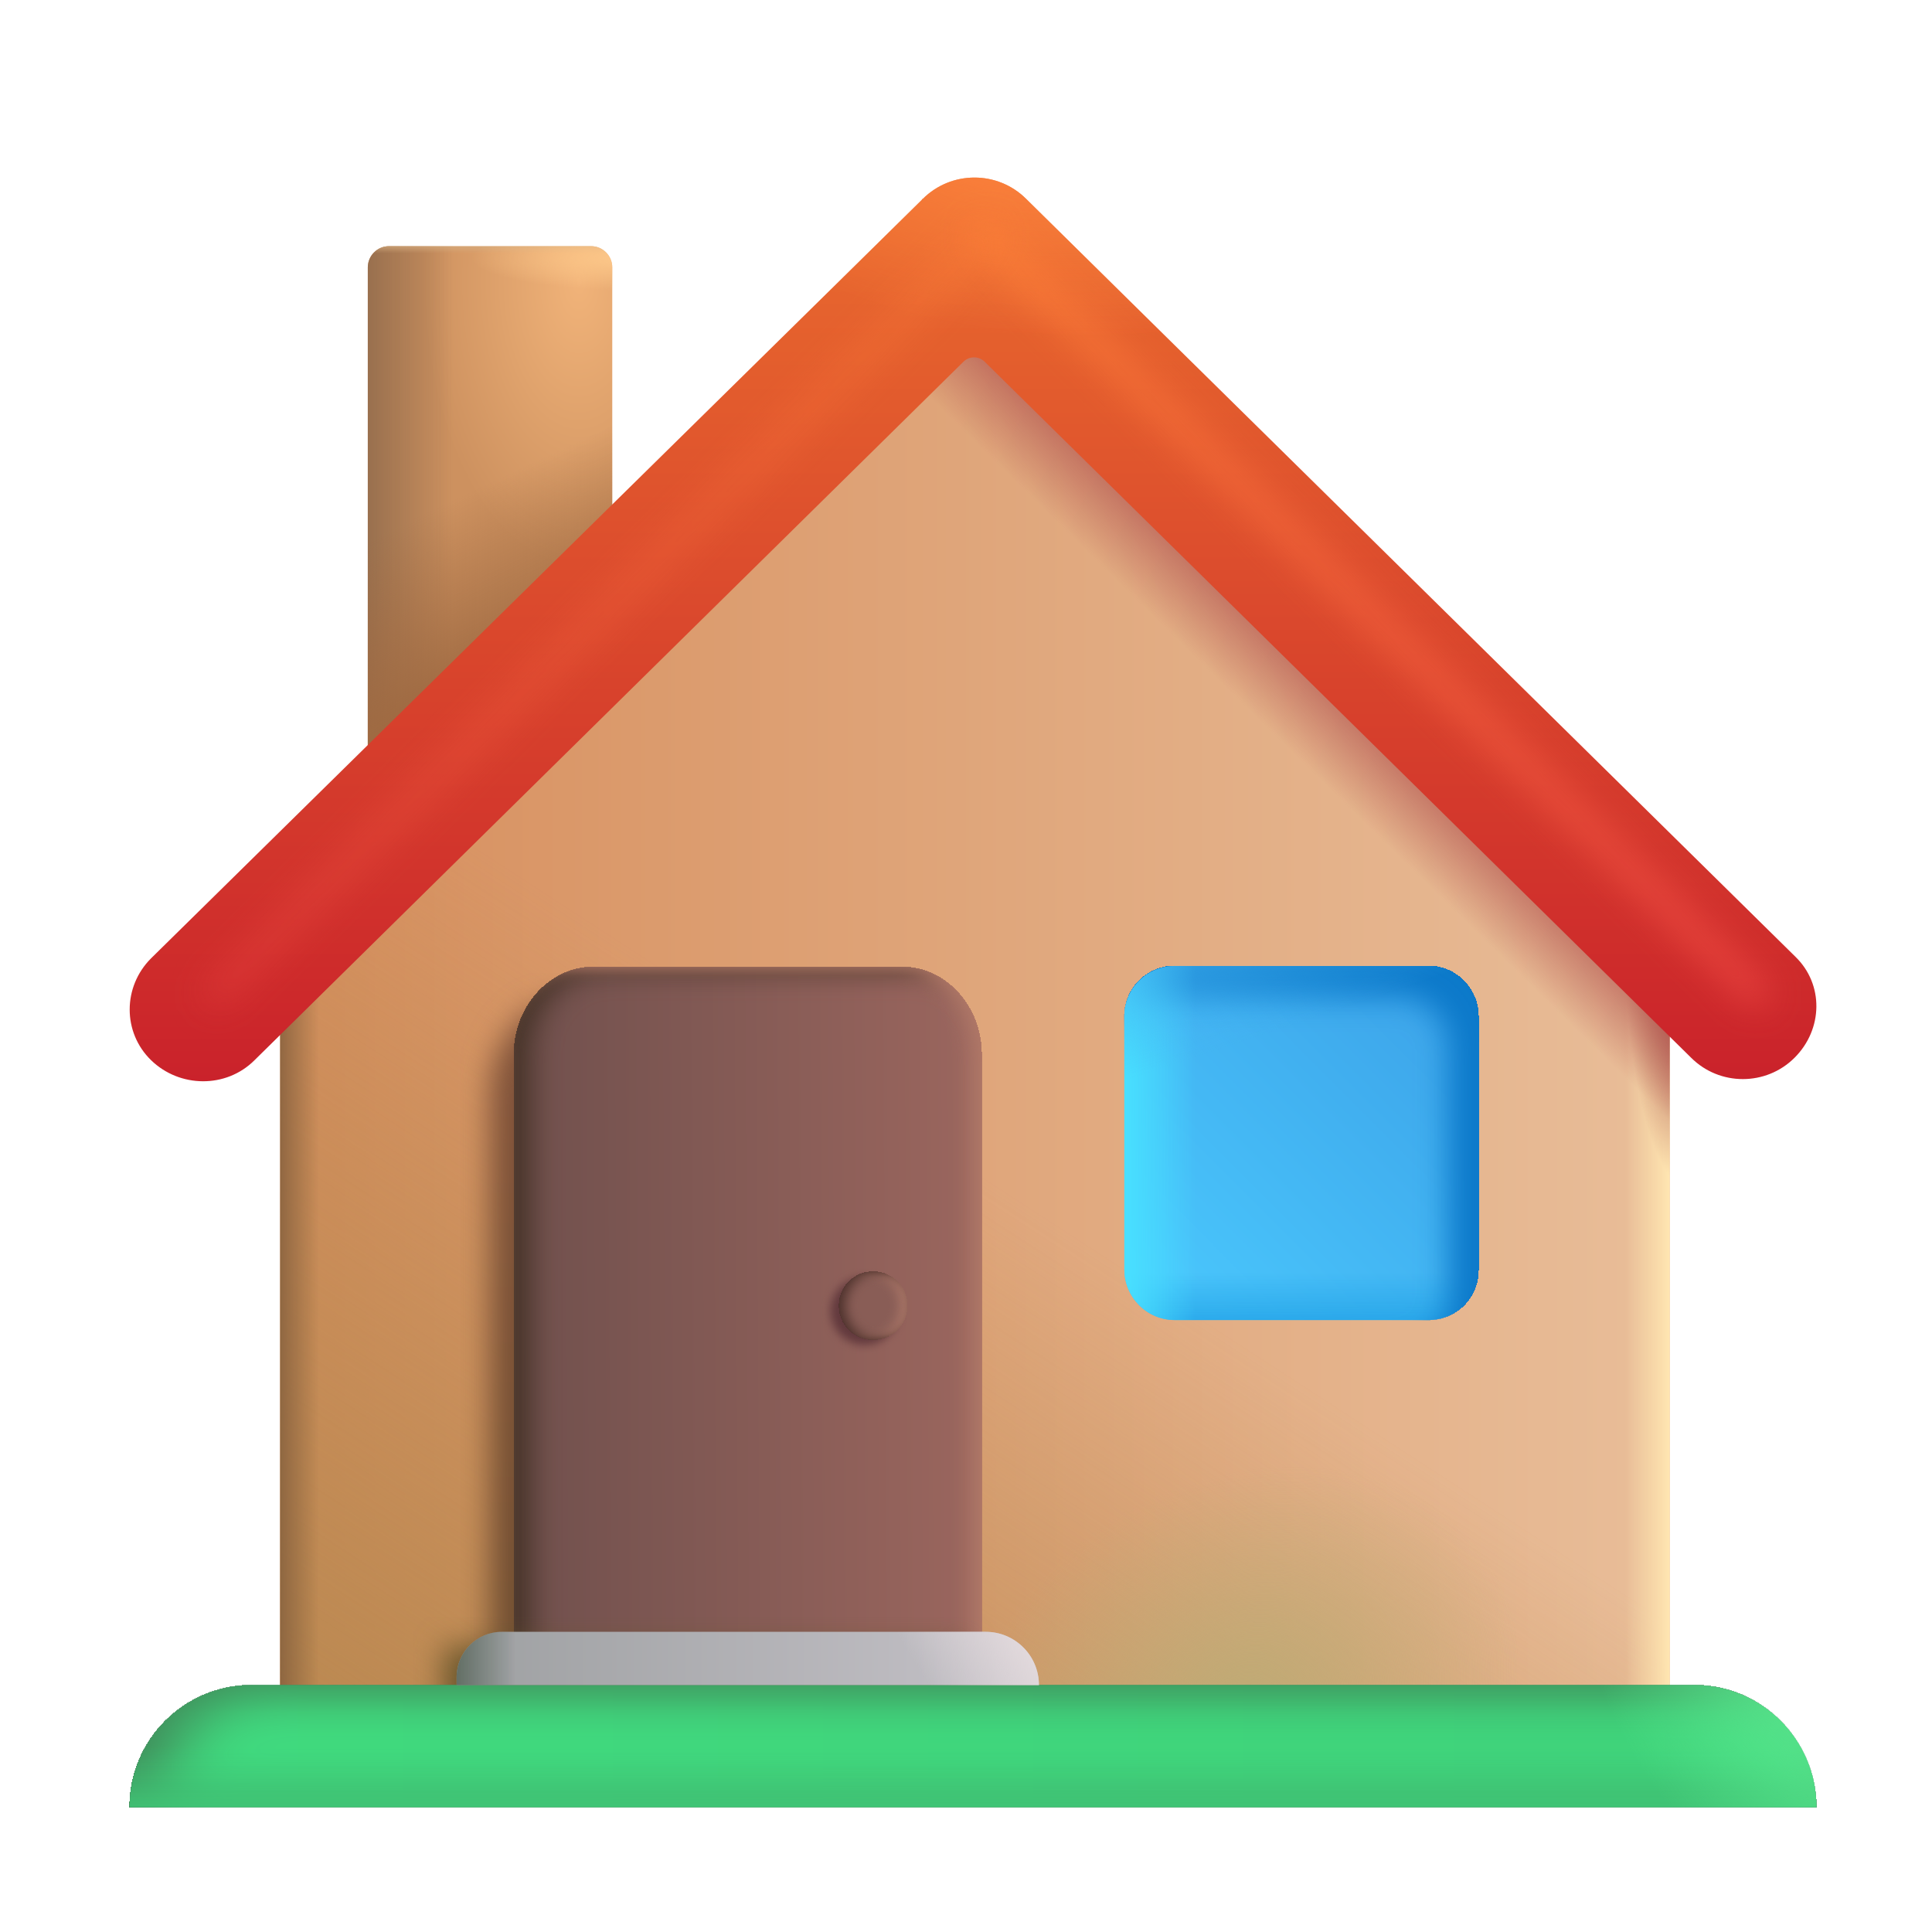
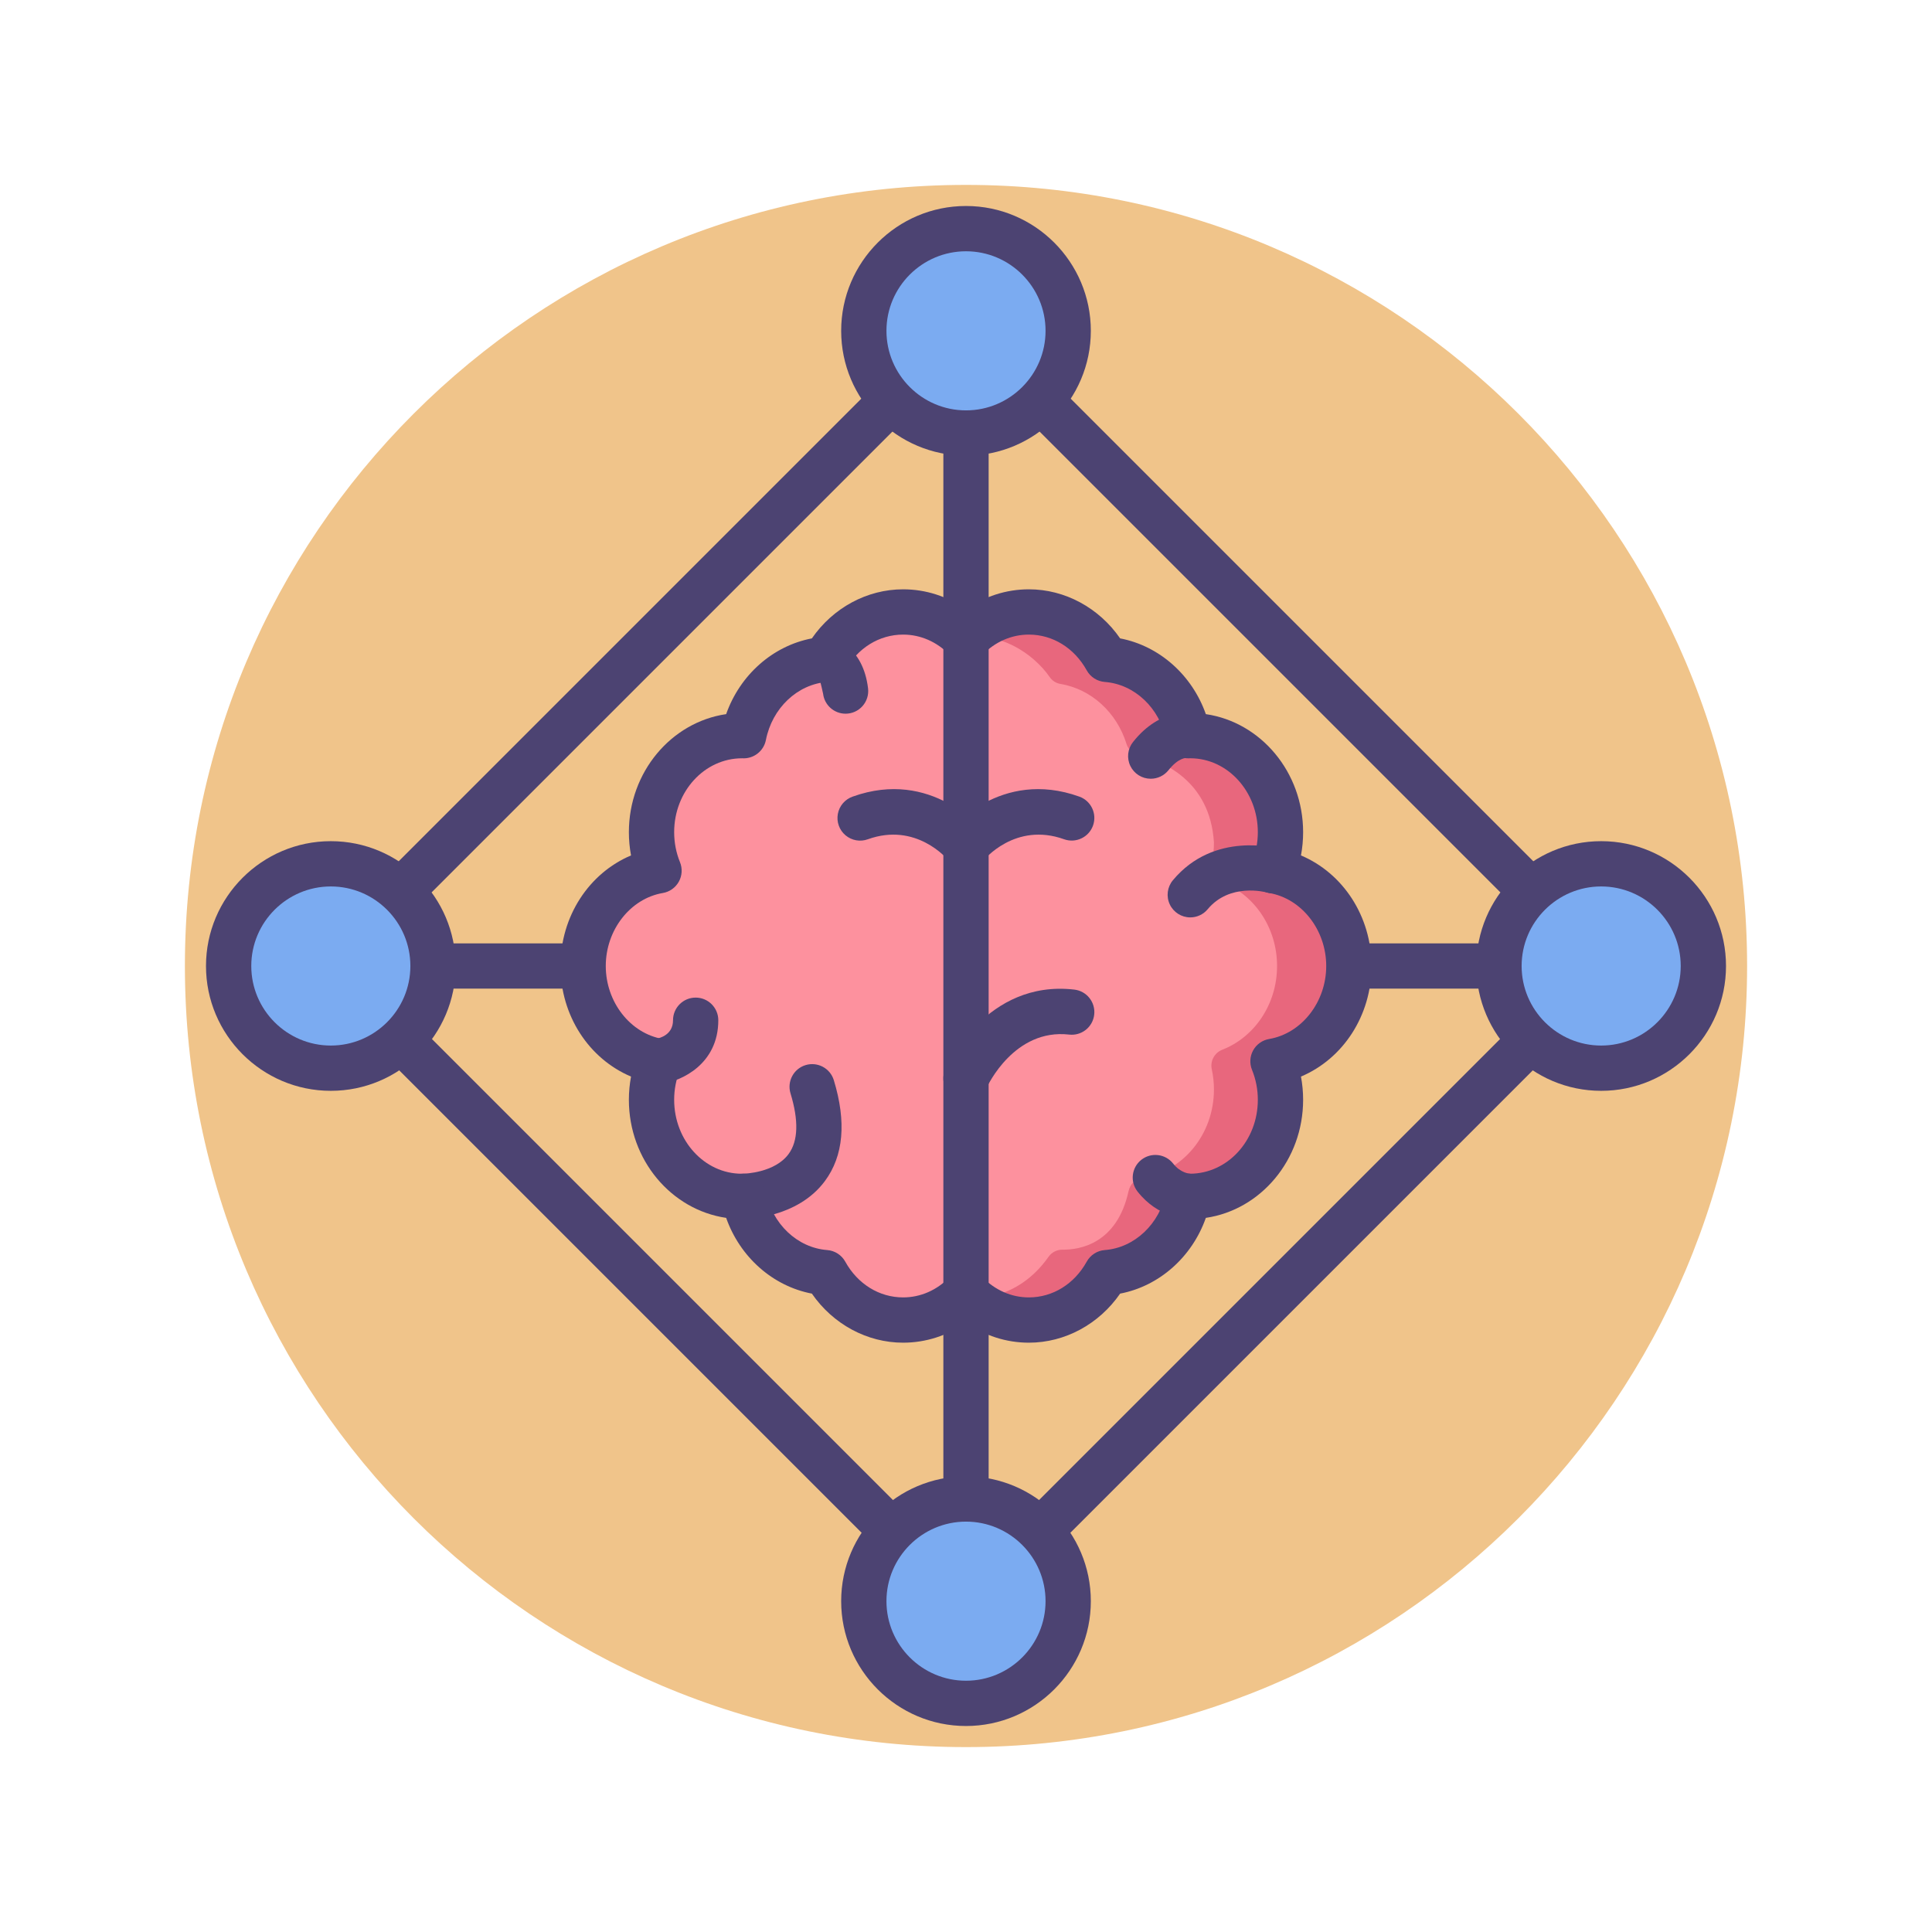
- <svg xmlns="http://www.w3.org/2000/svg" xmlns:xlink="http://www.w3.org/1999/xlink" fill="none" height="32" viewBox="0 0 32 32" width="32">
-   <filter id="a" color-interpolation-filters="sRGB" filterUnits="userSpaceOnUse" height="13.534" width="7.943" x="7.623" y="16.125">
-     <feFlood flood-opacity="0" result="BackgroundImageFix" />
-     <feBlend in="SourceGraphic" in2="BackgroundImageFix" mode="normal" result="shape" />
-     <feGaussianBlur result="effect1_foregroundBlur_18_6002" stdDeviation=".25" />
-   </filter>
-   <filter id="b" color-interpolation-filters="sRGB" filterUnits="userSpaceOnUse" height="6.364" width="6.364" x="18.123" y="16">
-     <feFlood flood-opacity="0" result="BackgroundImageFix" />
-     <feBlend in="SourceGraphic" in2="BackgroundImageFix" mode="normal" result="shape" />
-     <feColorMatrix in="SourceAlpha" result="hardAlpha" type="matrix" values="0 0 0 0 0 0 0 0 0 0 0 0 0 0 0 0 0 0 127 0" />
-     <feOffset dx="-.5" dy=".5" />
-     <feGaussianBlur stdDeviation=".25" />
-     <feComposite in2="hardAlpha" k2="-1" k3="1" operator="arithmetic" />
-     <feColorMatrix type="matrix" values="0 0 0 0 0.047 0 0 0 0 0.475 0 0 0 0 0.792 0 0 0 1 0" />
-     <feBlend in2="shape" mode="normal" result="effect1_innerShadow_18_6002" />
-   </filter>
-   <filter id="c" color-interpolation-filters="sRGB" filterUnits="userSpaceOnUse" height="11.882" width="8.193" x="8.314" y="16.016">
-     <feFlood flood-opacity="0" result="BackgroundImageFix" />
-     <feBlend in="SourceGraphic" in2="BackgroundImageFix" mode="normal" result="shape" />
-     <feColorMatrix in="SourceAlpha" result="hardAlpha" type="matrix" values="0 0 0 0 0 0 0 0 0 0 0 0 0 0 0 0 0 0 127 0" />
-     <feOffset dx=".25" />
-     <feGaussianBlur stdDeviation=".25" />
-     <feComposite in2="hardAlpha" k2="-1" k3="1" operator="arithmetic" />
-     <feColorMatrix type="matrix" values="0 0 0 0 0.255 0 0 0 0 0.188 0 0 0 0 0.141 0 0 0 1 0" />
-     <feBlend in2="shape" mode="normal" result="effect1_innerShadow_18_6002" />
-     <feColorMatrix in="SourceAlpha" result="hardAlpha" type="matrix" values="0 0 0 0 0 0 0 0 0 0 0 0 0 0 0 0 0 0 127 0" />
-     <feOffset dx="-.2" />
-     <feGaussianBlur stdDeviation=".15" />
-     <feComposite in2="hardAlpha" k2="-1" k3="1" operator="arithmetic" />
-     <feColorMatrix type="matrix" values="0 0 0 0 0.694 0 0 0 0 0.471 0 0 0 0 0.408 0 0 0 1 0" />
-     <feBlend in2="effect1_innerShadow_18_6002" mode="normal" result="effect2_innerShadow_18_6002" />
-   </filter>
-   <filter id="d" color-interpolation-filters="sRGB" filterUnits="userSpaceOnUse" height="1.415" width="1.415" x="13.61" y="21.008">
-     <feFlood flood-opacity="0" result="BackgroundImageFix" />
-     <feBlend in="SourceGraphic" in2="BackgroundImageFix" mode="normal" result="shape" />
-     <feGaussianBlur result="effect1_foregroundBlur_18_6002" stdDeviation=".075" />
-   </filter>
-   <filter id="e" color-interpolation-filters="sRGB" filterUnits="userSpaceOnUse" height="1.126" width="1.326" x="13.799" y="21.062">
-     <feFlood flood-opacity="0" result="BackgroundImageFix" />
-     <feBlend in="SourceGraphic" in2="BackgroundImageFix" mode="normal" result="shape" />
-     <feColorMatrix in="SourceAlpha" result="hardAlpha" type="matrix" values="0 0 0 0 0 0 0 0 0 0 0 0 0 0 0 0 0 0 127 0" />
-     <feOffset dx="-.1" />
-     <feGaussianBlur stdDeviation=".1" />
-     <feComposite in2="hardAlpha" k2="-1" k3="1" operator="arithmetic" />
-     <feColorMatrix type="matrix" values="0 0 0 0 0.694 0 0 0 0 0.482 0 0 0 0 0.42 0 0 0 1 0" />
-     <feBlend in2="shape" mode="normal" result="effect1_innerShadow_18_6002" />
-     <feColorMatrix in="SourceAlpha" result="hardAlpha" type="matrix" values="0 0 0 0 0 0 0 0 0 0 0 0 0 0 0 0 0 0 127 0" />
-     <feOffset dx=".1" />
-     <feGaussianBlur stdDeviation=".1" />
-     <feComposite in2="hardAlpha" k2="-1" k3="1" operator="arithmetic" />
-     <feColorMatrix type="matrix" values="0 0 0 0 0.29 0 0 0 0 0.184 0 0 0 0 0.165 0 0 0 1 0" />
-     <feBlend in2="effect1_innerShadow_18_6002" mode="normal" result="effect2_innerShadow_18_6002" />
-   </filter>
-   <filter id="f" color-interpolation-filters="sRGB" filterUnits="userSpaceOnUse" height="2.132" width="9.642" x="6.858" y="26.778">
-     <feFlood flood-opacity="0" result="BackgroundImageFix" />
-     <feBlend in="SourceGraphic" in2="BackgroundImageFix" mode="normal" result="shape" />
-     <feGaussianBlur result="effect1_foregroundBlur_18_6002" stdDeviation=".25" />
-   </filter>
-   <filter id="g" color-interpolation-filters="sRGB" filterUnits="userSpaceOnUse" height="2.022" width="28.438" x="2.148" y="27.91">
-     <feFlood flood-opacity="0" result="BackgroundImageFix" />
-     <feBlend in="SourceGraphic" in2="BackgroundImageFix" mode="normal" result="shape" />
-     <feColorMatrix in="SourceAlpha" result="hardAlpha" type="matrix" values="0 0 0 0 0 0 0 0 0 0 0 0 0 0 0 0 0 0 127 0" />
-     <feOffset dx=".5" />
-     <feGaussianBlur stdDeviation=".5" />
-     <feComposite in2="hardAlpha" k2="-1" k3="1" operator="arithmetic" />
-     <feColorMatrix type="matrix" values="0 0 0 0 0.251 0 0 0 0 0.545 0 0 0 0 0.353 0 0 0 1 0" />
-     <feBlend in2="shape" mode="normal" result="effect1_innerShadow_18_6002" />
-   </filter>
-   <filter id="h" color-interpolation-filters="sRGB" filterUnits="userSpaceOnUse" height="14.08" width="14.276" x="15.588" y="3.147">
-     <feFlood flood-opacity="0" result="BackgroundImageFix" />
-     <feBlend in="SourceGraphic" in2="BackgroundImageFix" mode="normal" result="shape" />
-     <feGaussianBlur result="effect1_foregroundBlur_18_6002" stdDeviation=".3" />
-   </filter>
-   <filter id="i" color-interpolation-filters="sRGB" filterUnits="userSpaceOnUse" height="14.08" width="14.276" x="2.812" y="3.147">
-     <feFlood flood-opacity="0" result="BackgroundImageFix" />
-     <feBlend in="SourceGraphic" in2="BackgroundImageFix" mode="normal" result="shape" />
-     <feGaussianBlur result="effect1_foregroundBlur_18_6002" stdDeviation=".3" />
-   </filter>
-   <radialGradient id="j" cx="0" cy="0" gradientTransform="matrix(0 4.73002 -2.5818 0 9.59305 4.67442)" gradientUnits="userSpaceOnUse" r="1">
-     <stop offset="0" stop-color="#f1b379" />
-     <stop offset="1" stop-color="#cd915f" />
-   </radialGradient>
-   <linearGradient id="k" gradientUnits="userSpaceOnUse" x1="5.812" x2="7.506" y1="8.193" y2="8.193">
-     <stop offset="0" stop-color="#8e694b" />
-     <stop offset="1" stop-color="#8e694b" stop-opacity="0" />
-   </linearGradient>
-   <linearGradient id="l" gradientUnits="userSpaceOnUse" x1="9.625" x2="8.367" y1="10.562" y2="7.882">
-     <stop offset="0" stop-color="#9f6a42" />
-     <stop offset="1" stop-color="#9f6a42" stop-opacity="0" />
-   </linearGradient>
-   <linearGradient id="m" gradientUnits="userSpaceOnUse" x1="8.116" x2="8.116" y1="4.02" y2="4.194">
-     <stop offset="0" stop-color="#d5ad80" />
-     <stop offset="1" stop-color="#d5ad80" stop-opacity="0" />
-   </linearGradient>
-   <radialGradient id="n" cx="0" cy="0" gradientTransform="matrix(-2.80503 0 0 -.548434 10.6154 4.26905)" gradientUnits="userSpaceOnUse" r="1">
-     <stop offset="0" stop-color="#ffcb8c" />
-     <stop offset="1" stop-color="#ffcb8c" stop-opacity="0" />
-   </radialGradient>
-   <linearGradient id="o" gradientUnits="userSpaceOnUse" x1="5.478" x2="27.021" y1="20.777" y2="20.777">
-     <stop offset="0" stop-color="#d7905f" />
-     <stop offset="1" stop-color="#e8bc97" />
-   </linearGradient>
-   <linearGradient id="p" gradientUnits="userSpaceOnUse" x1="6.083" x2="13.791" y1="29.721" y2="17.855">
-     <stop offset="0" stop-color="#ba8951" />
-     <stop offset="1" stop-color="#ba8951" stop-opacity="0" />
-   </linearGradient>
-   <radialGradient id="q" cx="0" cy="0" gradientTransform="matrix(-1.849181 -3.363092 4.220928 -2.320859 20.5636 28.3793)" gradientUnits="userSpaceOnUse" r="1">
-     <stop offset="0" stop-color="#beab75" />
-     <stop offset="1" stop-color="#beab75" stop-opacity="0" />
-   </radialGradient>
-   <linearGradient id="r" gradientUnits="userSpaceOnUse" x1="27.656" x2="26.917" y1="24.076" y2="24.076">
-     <stop offset="0" stop-color="#ffe6b1" />
-     <stop offset="1" stop-color="#ffe6b1" stop-opacity="0" />
-   </linearGradient>
-   <radialGradient id="s" cx="0" cy="0" gradientTransform="matrix(0 4.71709 -1.06597 0 27.9282 14.916)" gradientUnits="userSpaceOnUse" r="1">
-     <stop offset=".35" stop-color="#9e413e" />
-     <stop offset="1" stop-color="#9e413e" stop-opacity="0" />
-   </radialGradient>
-   <linearGradient id="t" gradientUnits="userSpaceOnUse" x1="20.226" x2="19.077" y1="9.005" y2="10.18">
-     <stop offset="0" stop-color="#b55852" />
-     <stop offset="1" stop-color="#b55852" stop-opacity="0" />
-   </linearGradient>
-   <linearGradient id="u" gradientUnits="userSpaceOnUse" x1="4.499" x2="5.285" y1="26.385" y2="26.385">
-     <stop offset="0" stop-color="#845f3d" />
-     <stop offset="1" stop-color="#845f3d" stop-opacity="0" />
-   </linearGradient>
-   <linearGradient id="v" gradientUnits="userSpaceOnUse" x1="11.595" x2="11.595" y1="16.625" y2="29.159">
-     <stop offset="0" stop-color="#805139" />
-     <stop offset="1" stop-color="#6d4d2f" />
-   </linearGradient>
-   <linearGradient id="w" gradientUnits="userSpaceOnUse" x1="18.623" x2="24.951" y1="22.308" y2="16">
-     <stop offset="0" stop-color="#4cccff" />
-     <stop offset="1" stop-color="#3a9ee6" />
-   </linearGradient>
-   <linearGradient id="x" gradientUnits="userSpaceOnUse" x1="21.555" x2="21.555" y1="22.232" y2="21.078">
-     <stop offset="0" stop-color="#1e9fe4" />
-     <stop offset="1" stop-color="#1e9fe4" stop-opacity="0" />
-   </linearGradient>
-   <linearGradient id="y" gradientUnits="userSpaceOnUse" x1="18.623" x2="19.801" y1="20.374" y2="20.374">
-     <stop offset="0" stop-color="#48e0ff" />
-     <stop offset="1" stop-color="#48e0ff" stop-opacity="0" />
-   </linearGradient>
-   <linearGradient id="z" gradientUnits="userSpaceOnUse" x1="19.51" x2="20.299" y1="14.974" y2="17.341">
-     <stop offset="0" stop-color="#43b3f2" />
-     <stop offset="1" stop-color="#43b3f2" stop-opacity="0" />
-   </linearGradient>
-   <linearGradient id="A" gradientUnits="userSpaceOnUse" x1="8.514" x2="16.257" y1="23.468" y2="23.423">
-     <stop offset="0" stop-color="#70504d" />
-     <stop offset="1" stop-color="#9b665e" />
-   </linearGradient>
-   <linearGradient id="B" gradientUnits="userSpaceOnUse" x1="16.117" x2="16.117" y1="2.941" y2="17.91">
-     <stop offset="0" stop-color="#ea6d2e" />
-     <stop offset="1" stop-color="#ca222b" />
-   </linearGradient>
-   <radialGradient id="C" cx="0" cy="0" gradientTransform="matrix(-.4597524 3.575856 -6.673746 -.8580522 16.9565 1.93029)" gradientUnits="userSpaceOnUse" r="1">
-     <stop offset="0" stop-color="#ff853f" />
-     <stop offset="1" stop-color="#ff853f" stop-opacity="0" />
-   </radialGradient>
-   <linearGradient id="D" gradientUnits="userSpaceOnUse" x1="29.312" x2="1.438" y1="29.932" y2="29.932">
-     <stop offset="0" stop-color="#3fd47b" />
-     <stop offset="1" stop-color="#40dc7f" />
-   </linearGradient>
-   <linearGradient id="E" gradientUnits="userSpaceOnUse" x1="16.117" x2="16.117" y1="30.468" y2="28.921">
-     <stop offset=".107" stop-color="#3fd17b" />
-     <stop offset="1" stop-color="#3fd17b" stop-opacity="0" />
-   </linearGradient>
-   <radialGradient id="F" cx="0" cy="0" gradientTransform="matrix(-2.815714 1.818292 -2.981555 -4.617082 30.0858 27.6187)" gradientUnits="userSpaceOnUse" r="1">
-     <stop offset="0" stop-color="#5cee92" />
-     <stop offset="1" stop-color="#5cee92" stop-opacity="0" />
-   </radialGradient>
-   <linearGradient id="G" gradientUnits="userSpaceOnUse" x1="7.823" x2="16.856" y1="27.91" y2="27.91">
-     <stop offset="0" stop-color="#9fa1a3" />
-     <stop offset="1" stop-color="#c4c1c7" />
-   </linearGradient>
-   <linearGradient id="H" gradientUnits="userSpaceOnUse" x1="7.401" x2="8.551" y1="27.91" y2="27.91">
-     <stop offset="0" stop-color="#59675c" />
-     <stop offset="1" stop-color="#59675c" stop-opacity="0" />
-   </linearGradient>
-   <linearGradient id="I" gradientUnits="userSpaceOnUse" x1="17.208" x2="15.696" y1="27.469" y2="28.409">
-     <stop offset="0" stop-color="#e3dadd" />
-     <stop offset="1" stop-color="#e3dadd" stop-opacity="0" />
-   </linearGradient>
-   <linearGradient id="J">
-     <stop offset="0" stop-color="#ff8337" />
-     <stop offset="1" stop-color="#f24747" />
-   </linearGradient>
-   <linearGradient id="K" gradientUnits="userSpaceOnUse" x1="15.946" x2="29.65" xlink:href="#J" y1="3.702" y2="17.81" />
-   <linearGradient id="L" gradientUnits="userSpaceOnUse" x1="16.731" x2="3.027" xlink:href="#J" y1="3.702" y2="17.81" />
-   <path d="m6.092 4.428c0-.193.157-.35.35-.35h3.349c.193 0 .35.157.35.35v10.303h-4.049z" fill="url(#j)" />
-   <path d="m6.092 4.428c0-.193.157-.35.35-.35h3.349c.193 0 .35.157.35.35v10.303h-4.049z" fill="url(#k)" />
-   <path d="m6.092 4.428c0-.193.157-.35.35-.35h3.349c.193 0 .35.157.35.35v10.303h-4.049z" fill="url(#l)" />
-   <path d="m6.092 4.428c0-.193.157-.35.35-.35h3.349c.193 0 .35.157.35.35v10.303h-4.049z" fill="url(#m)" />
-   <path d="m6.092 4.428c0-.193.157-.35.35-.35h3.349c.193 0 .35.157.35.35v10.303h-4.049z" fill="url(#n)" />
-   <path d="m27.656 29.159h-23.016v-13.441l11.508-10.753 11.508 10.753z" fill="url(#o)" />
-   <path d="m27.656 29.159h-23.016v-13.441l11.508-10.753 11.508 10.753z" fill="url(#p)" />
-   <path d="m27.656 29.159h-23.016v-13.441l11.508-10.753 11.508 10.753z" fill="url(#q)" />
-   <path d="m27.656 29.159h-23.016v-13.441l11.508-10.753 11.508 10.753z" fill="url(#r)" />
-   <path d="m27.656 29.159h-23.016v-13.441l11.508-10.753 11.508 10.753z" fill="url(#s)" />
-   <path d="m27.656 29.159h-23.016v-13.441l11.508-10.753 11.508 10.753z" fill="url(#t)" />
-   <path d="m27.656 29.159h-23.016v-13.441l11.508-10.753 11.508 10.753z" fill="url(#u)" />
-   <g filter="url(#a)">
-     <path d="m15.066 29.159h-6.943v-11.007c0-.839.532-1.528 1.18-1.528h4.582c.648 0 1.18.689 1.18 1.528z" fill="url(#v)" />
+ <svg xmlns="http://www.w3.org/2000/svg" version="1.1" id="Icon_Set" x="0" y="0" viewBox="0 0 256 256" style="enable-background:new 0 0 256 256" xml:space="preserve">
+   <style>.st0{fill:#4c4372}.st6{fill:#7babf1}</style>
+   <circle cx="128" cy="128" r="103.5" style="fill:#f0c48a" />
+   <path class="st0" d="M198.623 131H57.377a3 3 0 1 1 0-6h141.246a3 3 0 1 1 0 6z" />
+   <path class="st0" d="M128 201.623a3 3 0 0 1-3-3V57.377a3 3 0 1 1 6 0v141.246a3 3 0 0 1-3 3z" />
+   <path class="st0" d="M128 215.688a2.99 2.99 0 0 1-2.121-.879l-84.747-84.747a2.998 2.998 0 0 1 0-4.242l84.747-84.747a2.998 2.998 0 0 1 4.242 0l84.747 84.747a2.998 2.998 0 0 1 0 4.242l-84.747 84.747a2.99 2.99 0 0 1-2.121.879zM47.495 127.94 128 208.445l80.505-80.505L128 47.436 47.495 127.94z" />
+   <circle class="st6" cx="43.836" cy="128" r="13.541" />
+   <circle class="st6" cx="212.164" cy="128" r="13.541" />
+   <circle class="st6" cx="128" cy="43.836" r="13.541" />
+   <circle class="st6" cx="128" cy="212.164" r="13.541" />
+   <path class="st0" d="M43.836 144.541c-9.121 0-16.541-7.42-16.541-16.541s7.42-16.541 16.541-16.541 16.541 7.42 16.541 16.541-7.42 16.541-16.541 16.541zm0-27.082c-5.813 0-10.541 4.729-10.541 10.541s4.729 10.541 10.541 10.541S54.377 133.813 54.377 128s-4.729-10.541-10.541-10.541zM212.164 144.541c-9.121 0-16.541-7.42-16.541-16.541s7.42-16.541 16.541-16.541 16.541 7.42 16.541 16.541-7.42 16.541-16.541 16.541zm0-27.082c-5.813 0-10.541 4.729-10.541 10.541s4.729 10.541 10.541 10.541 10.541-4.729 10.541-10.541-4.728-10.541-10.541-10.541zM128 60.377c-9.121 0-16.541-7.42-16.541-16.541s7.42-16.541 16.541-16.541 16.541 7.42 16.541 16.541-7.42 16.541-16.541 16.541zm0-27.082c-5.813 0-10.541 4.729-10.541 10.541S122.188 54.377 128 54.377s10.541-4.729 10.541-10.541S133.813 33.295 128 33.295zM128 228.705c-9.121 0-16.541-7.42-16.541-16.541s7.42-16.541 16.541-16.541 16.541 7.42 16.541 16.541-7.42 16.541-16.541 16.541zm0-27.082c-5.813 0-10.541 4.729-10.541 10.541s4.729 10.541 10.541 10.541 10.541-4.729 10.541-10.541-4.728-10.541-10.541-10.541z" />
+   <path d="M178.732 128c0-6.373-4.355-11.656-10.055-12.629.637-1.564.992-3.289.992-5.104 0-7.065-5.352-12.792-11.953-12.792-.087 0-.172.005-.258.007-1.081-5.505-5.47-9.703-10.838-10.111-2.081-3.761-5.909-6.284-10.29-6.284-3.241 0-6.178 1.382-8.331 3.623-2.153-2.241-5.091-3.623-8.331-3.623-4.381 0-8.209 2.523-10.29 6.284-5.369.408-9.757 4.606-10.838 10.111-.086-.002-.172-.007-.258-.007-6.602 0-11.953 5.727-11.953 12.792 0 1.814.355 3.539.992 5.104-5.699.973-10.055 6.256-10.055 12.629s4.355 11.656 10.055 12.629a13.508 13.508 0 0 0-.992 5.104c0 7.065 5.352 12.792 11.953 12.792.086 0 .172-.005.258-.007 1.081 5.505 5.469 9.703 10.838 10.111 2.081 3.761 5.909 6.284 10.29 6.284 3.24 0 6.178-1.382 8.331-3.623 2.153 2.241 5.09 3.623 8.331 3.623 4.381 0 8.209-2.523 10.29-6.284 5.368-.408 9.757-4.606 10.838-10.111.086.002.171.007.258.007 6.602 0 11.953-5.727 11.953-12.792 0-1.814-.355-3.539-.992-5.104 5.7-.973 10.055-6.256 10.055-12.629z" style="fill:#fd919e" />
+   <path d="M138.923 166.551a2.227 2.227 0 0 1 1.848-.962c2.29.026 7.231-.762 8.768-7.753.198-.904.89-1.645 1.806-1.78 5.371-.793 9.509-5.726 9.509-11.692 0-.918-.099-1.811-.284-2.668a2.266 2.266 0 0 1 1.398-2.605c4.23-1.651 7.249-5.992 7.249-11.09s-3.02-9.438-7.249-11.09a2.264 2.264 0 0 1-1.398-2.605c.186-.857.284-1.75.284-2.668-.514-8.397-7.101-10.874-9.96-11.557a2.249 2.249 0 0 1-1.631-1.523c-1.285-4.14-4.654-7.26-8.776-7.939a2.142 2.142 0 0 1-1.402-.913c-2.208-3.194-6.894-6.174-11.083-4.994 2.153-2.241 5.09-3.623 8.331-3.623 4.381 0 8.209 2.523 10.29 6.284 5.368.408 9.757 4.606 10.838 10.111.086-.002.171-.007.258-.007 6.602 0 11.953 5.727 11.953 12.791 0 1.815-.355 3.54-.992 5.104 5.699.973 10.055 6.256 10.055 12.629s-4.355 11.656-10.055 12.629c.637 1.564.992 3.289.992 5.104 0 7.064-5.352 12.791-11.953 12.791-.087 0-.172-.005-.258-.007-1.081 5.505-5.47 9.703-10.838 10.111-2.081 3.761-5.909 6.284-10.29 6.284-2.872 0-5.502-1.089-7.564-2.896-.001.001 5.949.522 10.154-5.466z" style="fill:#e8677d" />
+   <path class="st0" d="M128 174.29a3 3 0 0 1-3-3V84.71a3 3 0 1 1 6 0v86.58a3 3 0 0 1-3 3zM87.318 143.629a3 3 0 0 1-.459-5.964c.703-.124 2.32-.612 2.32-2.478a3 3 0 1 1 6 0c0 5.804-4.859 8.039-7.429 8.41a2.865 2.865 0 0 1-.432.032zM112.04 94.569a3 3 0 0 1-2.975-2.643c-.002-.017-.351-1.629-.412-1.645a3.002 3.002 0 0 1-2.186-3.637 3.002 3.002 0 0 1 3.637-2.186c.434.108 4.255 1.216 4.918 6.752a3 3 0 0 1-2.982 3.359zM98.541 161.518a3 3 0 0 1-.016-6c.11-.002 4.136-.1 5.976-2.616 1.262-1.725 1.344-4.425.246-8.025a2.999 2.999 0 1 1 5.738-1.75c1.688 5.534 1.292 10.032-1.179 13.367-3.677 4.967-10.477 5.024-10.765 5.024z" />
+   <path class="st0" d="M128.002 115.118a2.995 2.995 0 0 1-2.336-1.115c-.199-.241-4.302-5.08-10.659-2.8a3 3 0 1 1-2.027-5.647c10.482-3.763 17.091 4.345 17.367 4.692a3 3 0 0 1-2.345 4.87z" />
+   <path class="st0" d="M127.998 115.118a3 3 0 0 1-2.345-4.869c.276-.348 6.892-8.456 17.367-4.692a2.999 2.999 0 1 1-2.027 5.647c-6.483-2.324-10.605 2.733-10.646 2.784a2.998 2.998 0 0 1-2.349 1.13zM127.997 145.895c-.412 0-.831-.085-1.23-.266a2.994 2.994 0 0 1-1.506-3.951c.217-.487 5.448-11.895 17.088-10.552a3 3 0 0 1 2.639 3.322 2.993 2.993 0 0 1-3.322 2.639c-7.246-.826-10.784 6.729-10.932 7.051a3.013 3.013 0 0 1-2.737 1.757z" />
+   <path class="st0" d="M136.331 177.913c-3.008 0-5.886-.936-8.331-2.675a14.305 14.305 0 0 1-8.331 2.675c-4.789 0-9.296-2.456-12.091-6.502-5.19-.992-9.529-4.848-11.359-10.037-7.272-1.064-12.889-7.673-12.889-15.642 0-1.044.096-2.073.285-3.081-5.568-2.353-9.348-8.06-9.348-14.651s3.779-12.299 9.348-14.651a16.699 16.699 0 0 1-.285-3.081c0-7.969 5.616-14.577 12.889-15.642 1.83-5.189 6.169-9.045 11.359-10.037 2.795-4.046 7.302-6.502 12.091-6.502 3.008 0 5.886.936 8.331 2.675a14.305 14.305 0 0 1 8.331-2.675c4.789 0 9.296 2.456 12.091 6.502 5.19.992 9.529 4.848 11.359 10.037 7.272 1.064 12.889 7.673 12.889 15.642 0 1.044-.096 2.073-.285 3.081 5.568 2.353 9.348 8.06 9.348 14.651s-3.779 12.299-9.348 14.651c.189 1.008.285 2.037.285 3.081 0 7.969-5.616 14.577-12.889 15.642-1.83 5.189-6.169 9.045-11.359 10.037-2.795 4.046-7.302 6.502-12.091 6.502zM128 168.29c.816 0 1.598.333 2.163.922 1.674 1.742 3.864 2.701 6.168 2.701 3.158 0 6.023-1.771 7.665-4.736a3 3 0 0 1 2.397-1.539c3.951-.301 7.291-3.466 8.122-7.698a3 3 0 0 1 3.011-2.421c.014 0 .128.005.138.004 4.99 0 9.005-4.392 9.005-9.79a10.5 10.5 0 0 0-.771-3.973 2.997 2.997 0 0 1 2.273-4.088c4.31-.735 7.56-4.894 7.56-9.672s-3.25-8.937-7.56-9.672a2.997 2.997 0 0 1-2.273-4.088 10.5 10.5 0 0 0 .771-3.973c0-5.399-4.017-9.792-8.953-9.792l-.189.006a2.978 2.978 0 0 1-3.012-2.421c-.831-4.232-4.171-7.397-8.122-7.698a2.998 2.998 0 0 1-2.397-1.539c-1.642-2.966-4.507-4.736-7.665-4.736-2.304 0-4.494.959-6.168 2.701-1.131 1.178-3.195 1.178-4.326 0-1.674-1.742-3.864-2.701-6.168-2.701-3.158 0-6.023 1.771-7.665 4.736a2.997 2.997 0 0 1-2.397 1.539c-3.951.301-7.291 3.466-8.122 7.698a3.007 3.007 0 0 1-3.15 2.417c-4.99 0-9.005 4.392-9.005 9.79 0 1.379.26 2.716.771 3.973a2.997 2.997 0 0 1-2.273 4.088c-4.31.735-7.56 4.894-7.56 9.672s3.25 8.937 7.56 9.672a2.997 2.997 0 0 1 2.273 4.088 10.5 10.5 0 0 0-.771 3.973c0 5.399 4.017 9.792 8.953 9.792l.189-.006.069-.001a2.998 2.998 0 0 1 2.942 2.422c.831 4.232 4.171 7.397 8.122 7.698a2.996 2.996 0 0 1 2.397 1.539c1.642 2.966 4.507 4.736 7.665 4.736 2.304 0 4.494-.959 6.168-2.701a3.006 3.006 0 0 1 2.165-.922z" />
+   <path class="st0" d="M152.476 103.188a3 3 0 0 1-2.35-4.862c3.688-4.656 7.802-3.878 8.258-3.774l-1.332 5.85s.065.025.187.034c-.035-.014-1.083-.058-2.407 1.615a3.005 3.005 0 0 1-2.356 1.137z" />
+   <g>
+     <path class="st0" d="M157.709 161.524c-.686 0-4.257-.173-6.977-3.635a2.999 2.999 0 1 1 4.717-3.707c.987 1.256 2.152 1.337 2.282 1.343l-.015 2.999.07 2.999-.077.001z" />
  </g>
-   <g filter="url(#b)">
-     <path d="m23.649 21.864h-4.188c-.47 0-.838-.382-.838-.838v-4.189c0-.47.382-.838.838-.838h4.188c.47 0 .838.382.838.838v4.189c0 .47-.367.838-.838.838z" fill="url(#w)" />
-     <path d="m23.649 21.864h-4.188c-.47 0-.838-.382-.838-.838v-4.189c0-.47.382-.838.838-.838h4.188c.47 0 .838.382.838.838v4.189c0 .47-.367.838-.838.838z" fill="url(#x)" />
-   </g>
-   <path d="m23.649 21.864h-4.188c-.47 0-.838-.382-.838-.838v-4.189c0-.47.382-.838.838-.838h4.188c.47 0 .838.382.838.838v4.189c0 .47-.367.838-.838.838z" fill="url(#y)" />
-   <path d="m23.649 21.864h-4.188c-.47 0-.838-.382-.838-.838v-4.189c0-.47.382-.838.838-.838h4.188c.47 0 .838.382.838.838v4.189c0 .47-.367.838-.838.838z" fill="url(#z)" />
-   <g filter="url(#c)">
-     <path d="m16.257 27.898h-7.743v-10.434c0-.795.594-1.448 1.316-1.448h5.111c.723 0 1.316.653 1.316 1.448z" fill="url(#A)" />
-   </g>
-   <g filter="url(#d)">
-     <path d="m14.317 22.273c.308 0 .557-.25.557-.557s-.25-.557-.557-.557c-.308 0-.557.249-.557.557s.25.557.557.557z" fill="#62393d" />
-   </g>
-   <g filter="url(#e)">
-     <path d="m14.462 22.189c.311 0 .563-.252.563-.563 0-.311-.252-.563-.563-.563-.311 0-.563.252-.563.563 0 .311.252.563.563.563z" fill="#895d56" />
-   </g>
-   <path d="m29.738 15.847-12.741-12.552c-.472-.472-1.242-.472-1.714 0 0 0-.013 0-.013.013l-12.768 12.565c-.472.472-.472 1.228 0 1.687.472.459 1.242.472 1.714 0l11.742-11.569c.097-.096.254-.096.351 0l11.701 11.528c.472.472 1.242.472 1.714 0s.486-1.215.013-1.673z" fill="url(#B)" />
-   <path d="m29.738 15.847-12.741-12.552c-.472-.472-1.242-.472-1.714 0 0 0-.013 0-.013.013l-12.768 12.565c-.472.472-.472 1.228 0 1.687.472.459 1.242.472 1.714 0l11.742-11.569c.097-.096.254-.096.351 0l11.701 11.528c.472.472 1.242.472 1.714 0s.486-1.215.013-1.673z" fill="url(#C)" />
-   <g filter="url(#f)">
-     <path d="m7.358 27.278h8.642v1.132h-8.642z" fill="#68552b" />
-   </g>
-   <g filter="url(#g)">
-     <path d="m2.148 29.932c0-1.117.905-2.022 2.022-2.022h23.893c1.117 0 2.022.905 2.022 2.022z" fill="url(#D)" />
-   </g>
-   <path d="m2.148 29.932c0-1.117.905-2.022 2.022-2.022h23.893c1.117 0 2.022.905 2.022 2.022z" fill="url(#E)" />
-   <path d="m2.148 29.932c0-1.117.905-2.022 2.022-2.022h23.893c1.117 0 2.022.905 2.022 2.022z" fill="url(#F)" />
-   <path d="m7.563 27.778c0-.414.336-.75.75-.75h8.013c.487 0 .882.395.882.882h-9.645z" fill="url(#G)" />
-   <path d="m7.563 27.778c0-.414.336-.75.75-.75h8.013c.487 0 .882.395.882.882h-9.645z" fill="url(#H)" />
-   <path d="m7.563 27.778c0-.414.336-.75.75-.75h8.013c.487 0 .882.395.882.882h-9.645z" fill="url(#I)" />
-   <g filter="url(#h)">
-     <path d="m16.338 3.897 12.776 12.58" stroke="url(#K)" stroke-linecap="round" stroke-width=".3" />
-   </g>
-   <g filter="url(#i)">
-     <path d="m16.338 3.897-12.776 12.58" stroke="url(#L)" stroke-linecap="round" stroke-opacity=".5" stroke-width=".3" />
+   <g>
+     <path class="st0" d="M157.715 121.56a3 3 0 0 1-2.305-4.918c5.47-6.58 13.759-4.252 14.109-4.15a3 3 0 0 1-1.665 5.765c-.235-.064-4.914-1.287-7.831 2.222a2.995 2.995 0 0 1-2.308 1.081z" />
  </g>
</svg>
